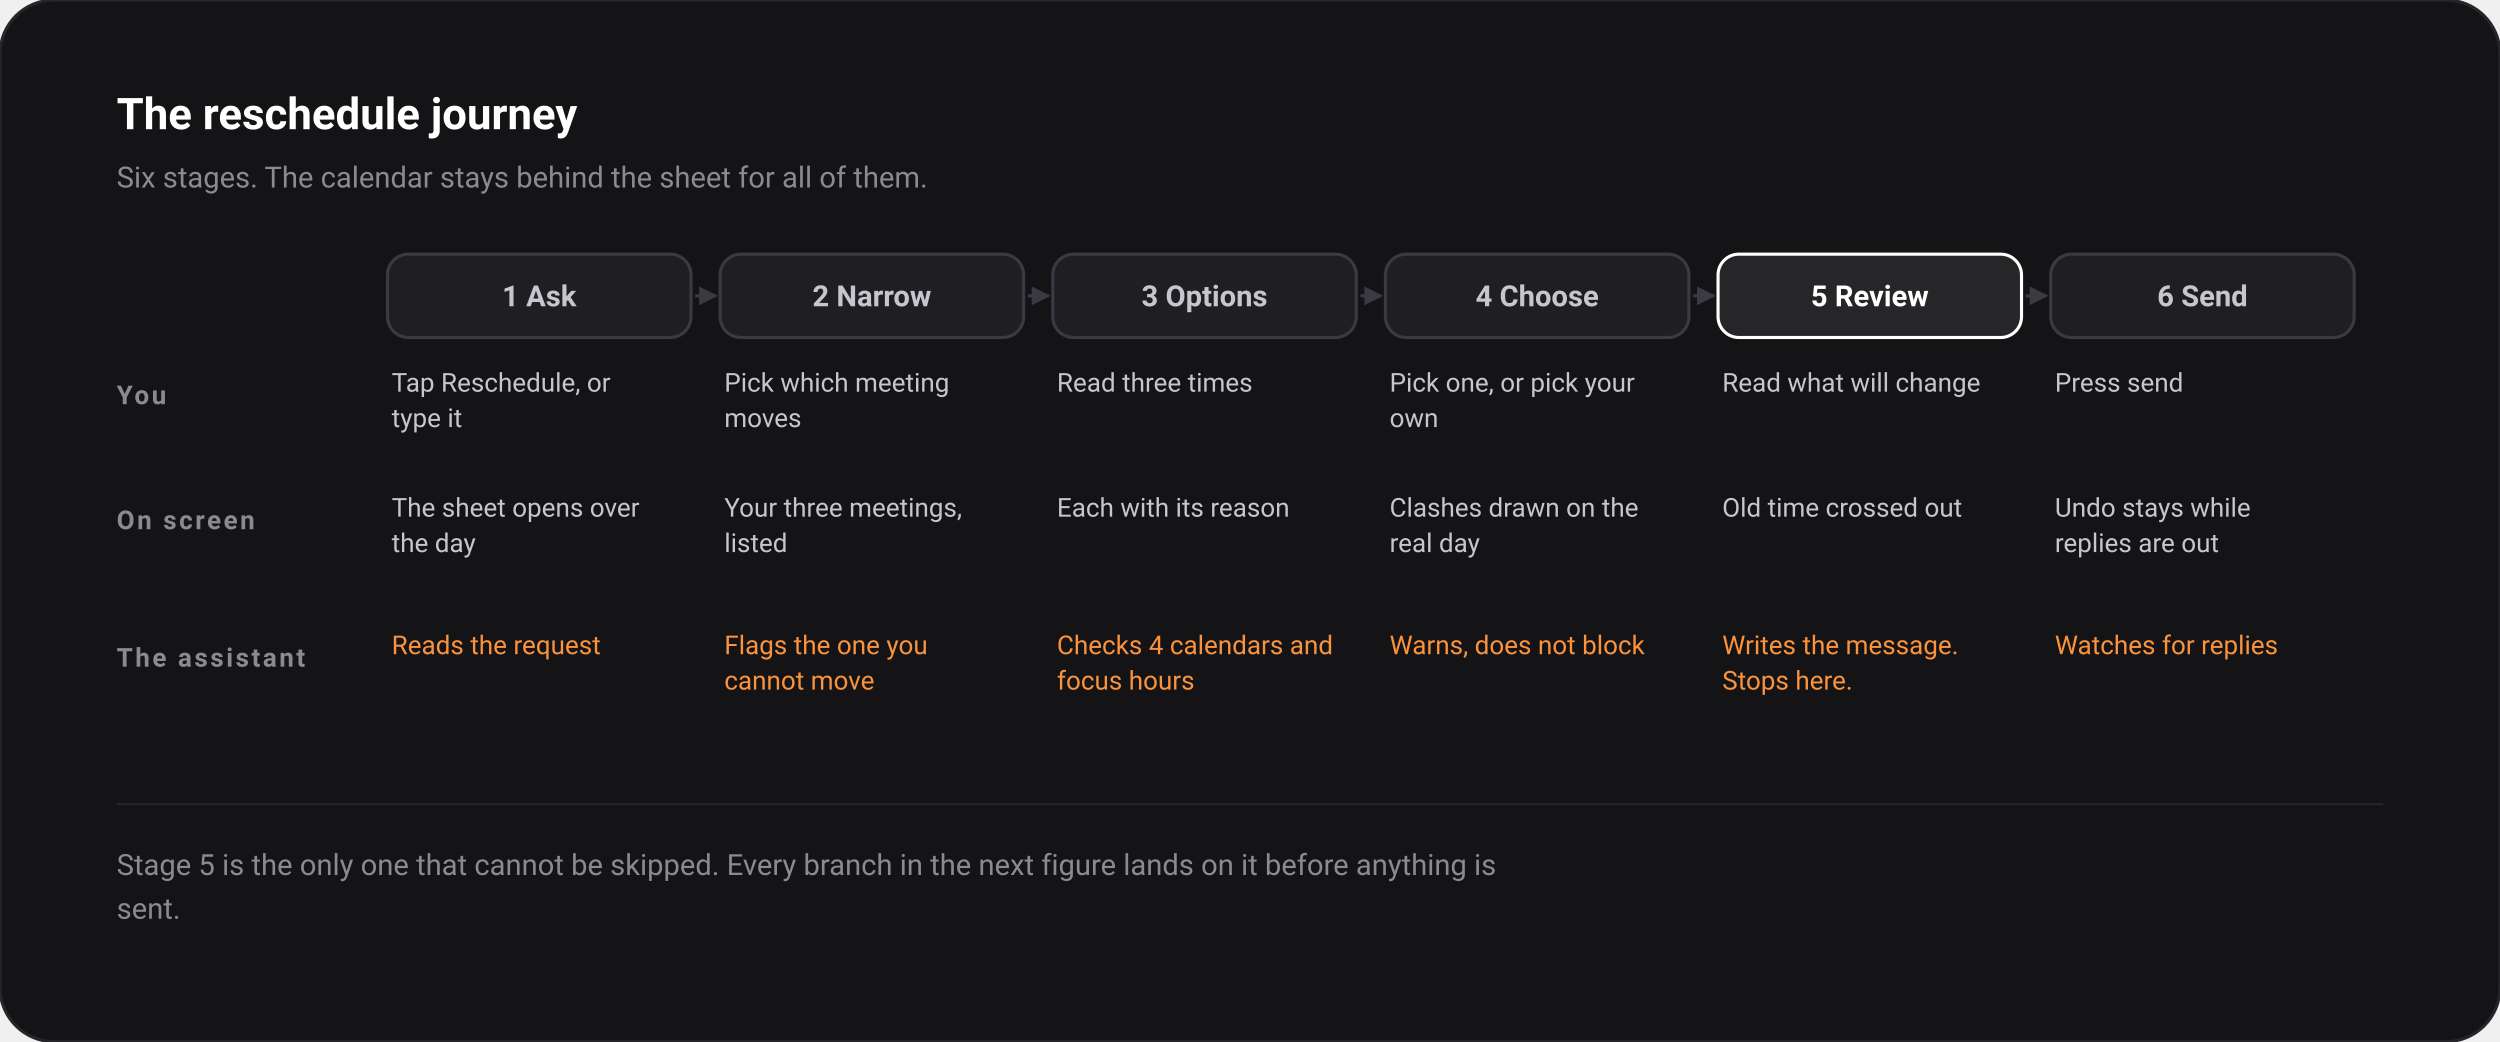
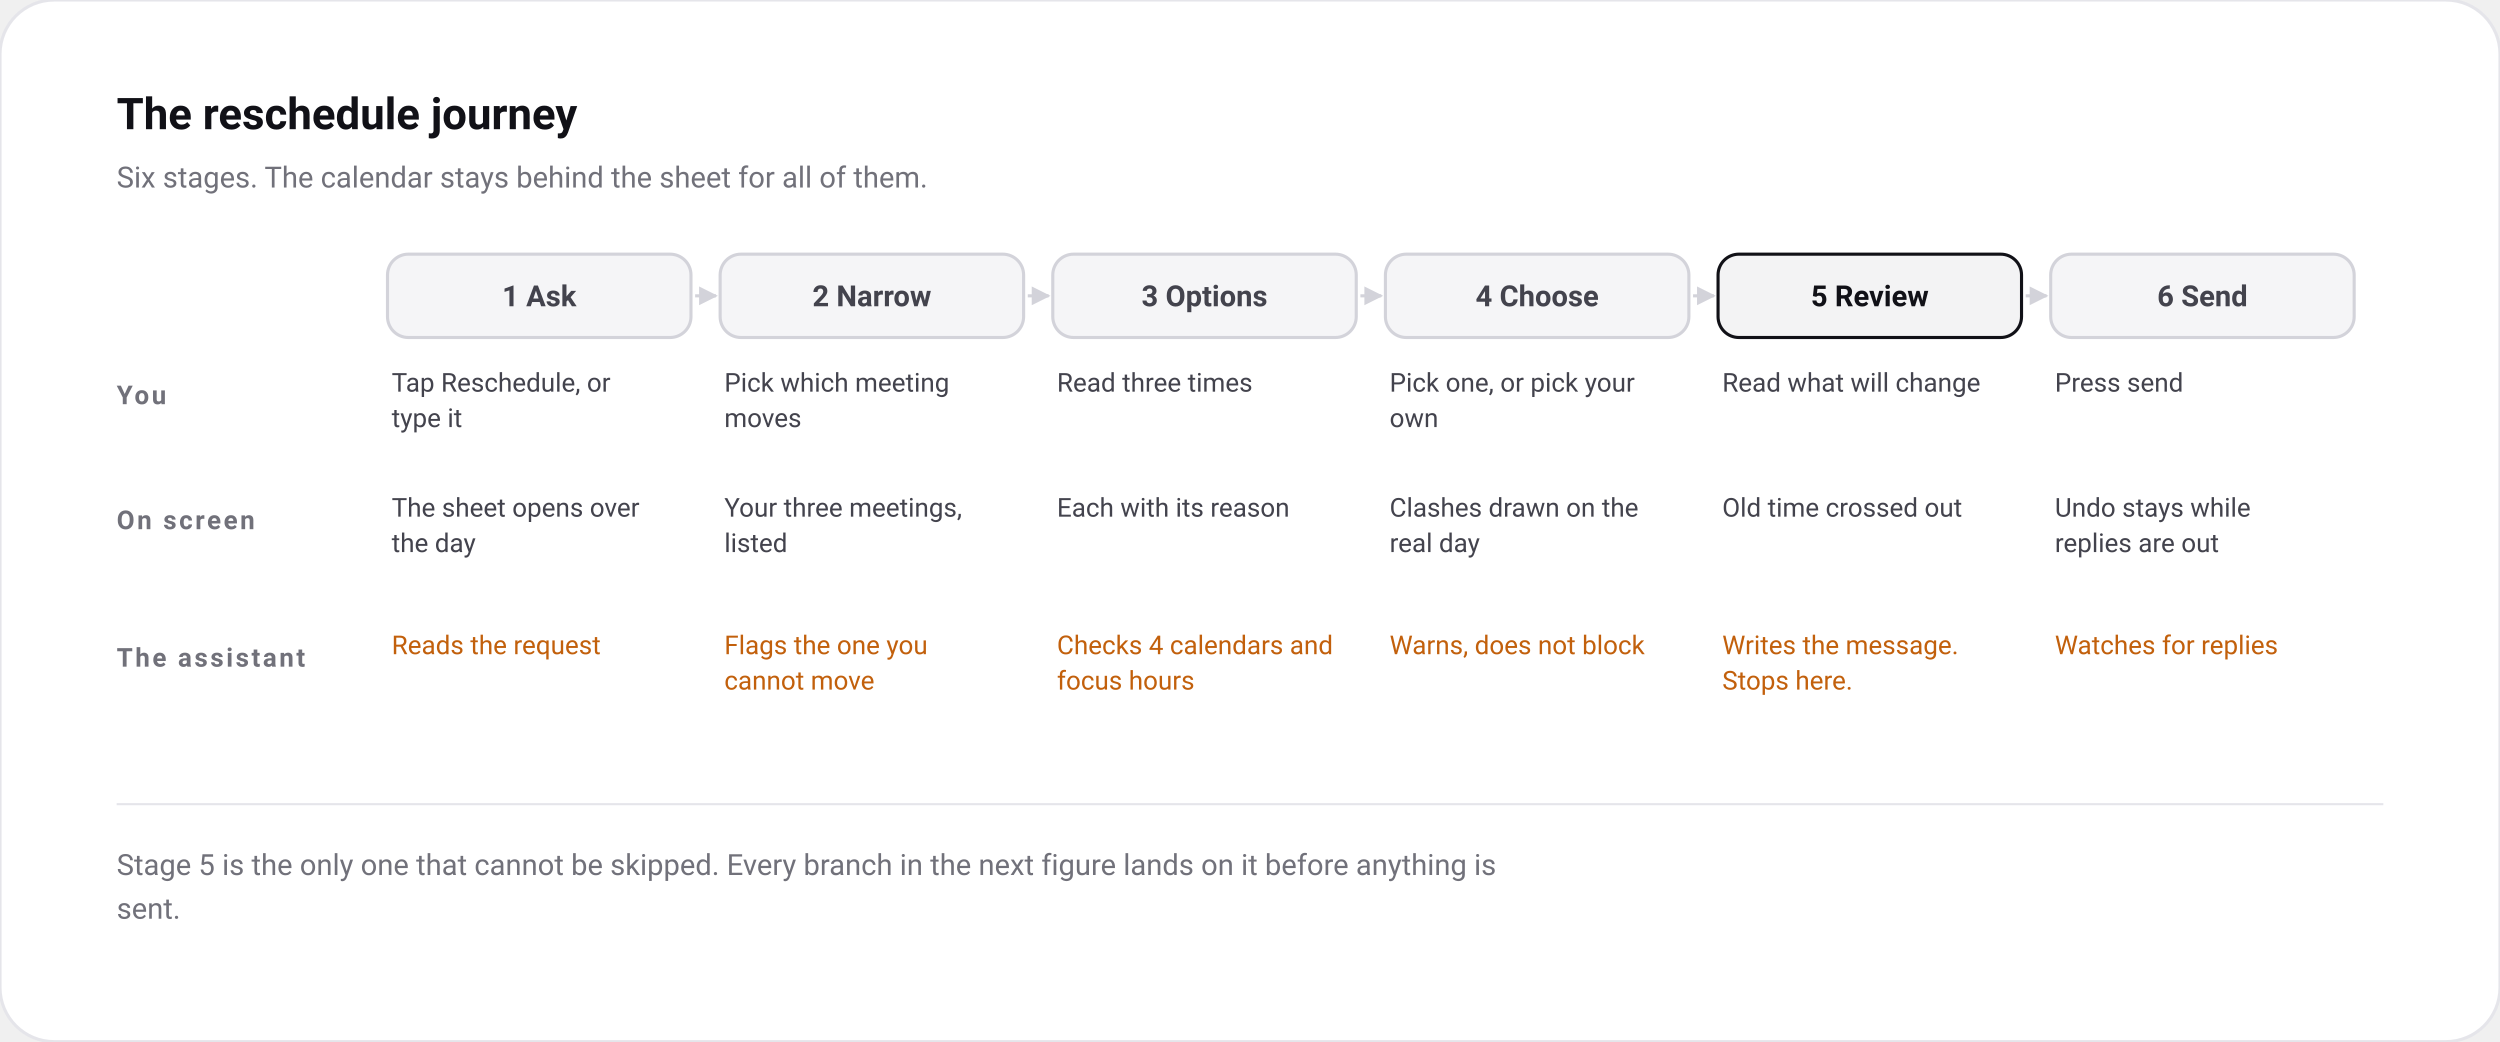
<svg xmlns="http://www.w3.org/2000/svg" viewBox="0 0 1200 500" width="1200" height="500" role="img">
-   <rect width="1200" height="500" rx="26" fill="#141416" stroke="#26262a" stroke-width="1.5" />
+   <rect width="1200" height="500" rx="26" fill="#ffffff" stroke="#e5e5ea" stroke-width="1.5" />
  <defs>
    <marker id="a" viewBox="0 0 10 10" refX="9" refY="5" markerWidth="6" markerHeight="6" orient="auto-start-reverse">
-       <path d="M0 0 L10 5 L0 10 z" fill="#3a3a42" />
+       <path d="M0 0 L10 5 L0 10 z" fill="#d3d3da" />
    </marker>
    <marker id="ao" viewBox="0 0 10 10" refX="9" refY="5" markerWidth="6" markerHeight="6" orient="auto-start-reverse">
-       <path d="M0 0 L10 5 L0 10 z" fill="#fb923c" />
+       <path d="M0 0 L10 5 L0 10 z" fill="#c2600c" />
    </marker>
  </defs>
-   <text x="56" y="62" font-family="system-ui,-apple-system,'Segoe UI',Roboto,Helvetica,Arial,sans-serif" font-size="21" font-weight="600" fill="#ffffff" text-anchor="start">The reschedule journey</text>
-   <text x="56" y="90" font-family="system-ui,-apple-system,'Segoe UI',Roboto,Helvetica,Arial,sans-serif" font-size="14" font-weight="400" fill="#8a8a92" text-anchor="start">Six stages. The calendar stays behind the sheet for all of them.</text>
-   <text x="56" y="194" font-family="system-ui,-apple-system,'Segoe UI',Roboto,Helvetica,Arial,sans-serif" font-size="12.5" font-weight="600" fill="#8a8a92" text-anchor="start" letter-spacing="1.2">You</text>
-   <text x="56" y="254" font-family="system-ui,-apple-system,'Segoe UI',Roboto,Helvetica,Arial,sans-serif" font-size="12.5" font-weight="600" fill="#8a8a92" text-anchor="start" letter-spacing="1.2">On screen</text>
-   <text x="56" y="320" font-family="system-ui,-apple-system,'Segoe UI',Roboto,Helvetica,Arial,sans-serif" font-size="12.5" font-weight="600" fill="#8a8a92" text-anchor="start" letter-spacing="1.2">The assistant</text>
-   <rect x="186" y="122" width="145.667" height="40" rx="10" fill="#1e1e23" stroke="#3a3a42" stroke-width="1.5" />
-   <text x="258.833" y="147" font-family="system-ui,-apple-system,'Segoe UI',Roboto,Helvetica,Arial,sans-serif" font-size="14" font-weight="600" fill="#c6c6cd" text-anchor="middle">1  Ask</text>
-   <text x="188" y="188" font-family="system-ui,-apple-system,'Segoe UI',Roboto,Helvetica,Arial,sans-serif" font-size="12.5" font-weight="400" fill="#c6c6cd" text-anchor="start">Tap Reschedule, or</text>
-   <text x="188" y="205" font-family="system-ui,-apple-system,'Segoe UI',Roboto,Helvetica,Arial,sans-serif" font-size="12.5" font-weight="400" fill="#c6c6cd" text-anchor="start">type it</text>
-   <text x="188" y="248" font-family="system-ui,-apple-system,'Segoe UI',Roboto,Helvetica,Arial,sans-serif" font-size="12.5" font-weight="400" fill="#c6c6cd" text-anchor="start">The sheet opens over</text>
-   <text x="188" y="265" font-family="system-ui,-apple-system,'Segoe UI',Roboto,Helvetica,Arial,sans-serif" font-size="12.5" font-weight="400" fill="#c6c6cd" text-anchor="start">the day</text>
-   <text x="188" y="314" font-family="system-ui,-apple-system,'Segoe UI',Roboto,Helvetica,Arial,sans-serif" font-size="12.5" font-weight="400" fill="#fb923c" text-anchor="start">Reads the request</text>
-   <line x1="333.667" y1="142" x2="343.667" y2="142" stroke="#3a3a42" stroke-width="1.5" marker-end="url(#a)" />
-   <rect x="345.667" y="122" width="145.667" height="40" rx="10" fill="#1e1e23" stroke="#3a3a42" stroke-width="1.5" />
-   <text x="418.5" y="147" font-family="system-ui,-apple-system,'Segoe UI',Roboto,Helvetica,Arial,sans-serif" font-size="14" font-weight="600" fill="#c6c6cd" text-anchor="middle">2  Narrow</text>
-   <text x="347.667" y="188" font-family="system-ui,-apple-system,'Segoe UI',Roboto,Helvetica,Arial,sans-serif" font-size="12.5" font-weight="400" fill="#c6c6cd" text-anchor="start">Pick which meeting</text>
-   <text x="347.667" y="205" font-family="system-ui,-apple-system,'Segoe UI',Roboto,Helvetica,Arial,sans-serif" font-size="12.5" font-weight="400" fill="#c6c6cd" text-anchor="start">moves</text>
-   <text x="347.667" y="248" font-family="system-ui,-apple-system,'Segoe UI',Roboto,Helvetica,Arial,sans-serif" font-size="12.5" font-weight="400" fill="#c6c6cd" text-anchor="start">Your three meetings,</text>
-   <text x="347.667" y="265" font-family="system-ui,-apple-system,'Segoe UI',Roboto,Helvetica,Arial,sans-serif" font-size="12.5" font-weight="400" fill="#c6c6cd" text-anchor="start">listed</text>
-   <text x="347.667" y="314" font-family="system-ui,-apple-system,'Segoe UI',Roboto,Helvetica,Arial,sans-serif" font-size="12.5" font-weight="400" fill="#fb923c" text-anchor="start">Flags the one you</text>
-   <text x="347.667" y="331" font-family="system-ui,-apple-system,'Segoe UI',Roboto,Helvetica,Arial,sans-serif" font-size="12.5" font-weight="400" fill="#fb923c" text-anchor="start">cannot move</text>
-   <line x1="493.333" y1="142" x2="503.333" y2="142" stroke="#3a3a42" stroke-width="1.5" marker-end="url(#a)" />
-   <rect x="505.333" y="122" width="145.667" height="40" rx="10" fill="#1e1e23" stroke="#3a3a42" stroke-width="1.5" />
-   <text x="578.167" y="147" font-family="system-ui,-apple-system,'Segoe UI',Roboto,Helvetica,Arial,sans-serif" font-size="14" font-weight="600" fill="#c6c6cd" text-anchor="middle">3  Options</text>
-   <text x="507.333" y="188" font-family="system-ui,-apple-system,'Segoe UI',Roboto,Helvetica,Arial,sans-serif" font-size="12.5" font-weight="400" fill="#c6c6cd" text-anchor="start">Read three times</text>
-   <text x="507.333" y="248" font-family="system-ui,-apple-system,'Segoe UI',Roboto,Helvetica,Arial,sans-serif" font-size="12.5" font-weight="400" fill="#c6c6cd" text-anchor="start">Each with its reason</text>
-   <text x="507.333" y="314" font-family="system-ui,-apple-system,'Segoe UI',Roboto,Helvetica,Arial,sans-serif" font-size="12.5" font-weight="400" fill="#fb923c" text-anchor="start">Checks 4 calendars and</text>
-   <text x="507.333" y="331" font-family="system-ui,-apple-system,'Segoe UI',Roboto,Helvetica,Arial,sans-serif" font-size="12.5" font-weight="400" fill="#fb923c" text-anchor="start">focus hours</text>
-   <line x1="653" y1="142" x2="663" y2="142" stroke="#3a3a42" stroke-width="1.5" marker-end="url(#a)" />
-   <rect x="665" y="122" width="145.667" height="40" rx="10" fill="#1e1e23" stroke="#3a3a42" stroke-width="1.5" />
-   <text x="737.833" y="147" font-family="system-ui,-apple-system,'Segoe UI',Roboto,Helvetica,Arial,sans-serif" font-size="14" font-weight="600" fill="#c6c6cd" text-anchor="middle">4  Choose</text>
-   <text x="667" y="188" font-family="system-ui,-apple-system,'Segoe UI',Roboto,Helvetica,Arial,sans-serif" font-size="12.5" font-weight="400" fill="#c6c6cd" text-anchor="start">Pick one, or pick your</text>
-   <text x="667" y="205" font-family="system-ui,-apple-system,'Segoe UI',Roboto,Helvetica,Arial,sans-serif" font-size="12.5" font-weight="400" fill="#c6c6cd" text-anchor="start">own</text>
-   <text x="667" y="248" font-family="system-ui,-apple-system,'Segoe UI',Roboto,Helvetica,Arial,sans-serif" font-size="12.5" font-weight="400" fill="#c6c6cd" text-anchor="start">Clashes drawn on the</text>
-   <text x="667" y="265" font-family="system-ui,-apple-system,'Segoe UI',Roboto,Helvetica,Arial,sans-serif" font-size="12.5" font-weight="400" fill="#c6c6cd" text-anchor="start">real day</text>
-   <text x="667" y="314" font-family="system-ui,-apple-system,'Segoe UI',Roboto,Helvetica,Arial,sans-serif" font-size="12.5" font-weight="400" fill="#fb923c" text-anchor="start">Warns, does not block</text>
-   <line x1="812.667" y1="142" x2="822.667" y2="142" stroke="#3a3a42" stroke-width="1.5" marker-end="url(#a)" />
-   <rect x="824.667" y="122" width="145.667" height="40" rx="10" fill="rgba(255,255,255,0.08)" stroke="#ffffff" stroke-width="1.5" />
-   <text x="897.5" y="147" font-family="system-ui,-apple-system,'Segoe UI',Roboto,Helvetica,Arial,sans-serif" font-size="14" font-weight="600" fill="#ffffff" text-anchor="middle">5  Review</text>
-   <text x="826.667" y="188" font-family="system-ui,-apple-system,'Segoe UI',Roboto,Helvetica,Arial,sans-serif" font-size="12.5" font-weight="400" fill="#c6c6cd" text-anchor="start">Read what will change</text>
-   <text x="826.667" y="248" font-family="system-ui,-apple-system,'Segoe UI',Roboto,Helvetica,Arial,sans-serif" font-size="12.5" font-weight="400" fill="#c6c6cd" text-anchor="start">Old time crossed out</text>
-   <text x="826.667" y="314" font-family="system-ui,-apple-system,'Segoe UI',Roboto,Helvetica,Arial,sans-serif" font-size="12.5" font-weight="400" fill="#fb923c" text-anchor="start">Writes the message.</text>
-   <text x="826.667" y="331" font-family="system-ui,-apple-system,'Segoe UI',Roboto,Helvetica,Arial,sans-serif" font-size="12.5" font-weight="400" fill="#fb923c" text-anchor="start">Stops here.</text>
-   <line x1="972.333" y1="142" x2="982.333" y2="142" stroke="#3a3a42" stroke-width="1.5" marker-end="url(#a)" />
-   <rect x="984.333" y="122" width="145.667" height="40" rx="10" fill="#1e1e23" stroke="#3a3a42" stroke-width="1.5" />
-   <text x="1057.167" y="147" font-family="system-ui,-apple-system,'Segoe UI',Roboto,Helvetica,Arial,sans-serif" font-size="14" font-weight="600" fill="#c6c6cd" text-anchor="middle">6  Send</text>
-   <text x="986.333" y="188" font-family="system-ui,-apple-system,'Segoe UI',Roboto,Helvetica,Arial,sans-serif" font-size="12.5" font-weight="400" fill="#c6c6cd" text-anchor="start">Press send</text>
-   <text x="986.333" y="248" font-family="system-ui,-apple-system,'Segoe UI',Roboto,Helvetica,Arial,sans-serif" font-size="12.5" font-weight="400" fill="#c6c6cd" text-anchor="start">Undo stays while</text>
-   <text x="986.333" y="265" font-family="system-ui,-apple-system,'Segoe UI',Roboto,Helvetica,Arial,sans-serif" font-size="12.5" font-weight="400" fill="#c6c6cd" text-anchor="start">replies are out</text>
-   <text x="986.333" y="314" font-family="system-ui,-apple-system,'Segoe UI',Roboto,Helvetica,Arial,sans-serif" font-size="12.5" font-weight="400" fill="#fb923c" text-anchor="start">Watches for replies</text>
-   <line x1="56" y1="386" x2="1144" y2="386" stroke="#26262a" />
-   <text x="56" y="420" font-family="system-ui,-apple-system,'Segoe UI',Roboto,Helvetica,Arial,sans-serif" font-size="14" font-weight="400" fill="#8a8a92" text-anchor="start">Stage 5 is the only one that cannot be skipped. Every branch in the next figure lands on it before anything is</text>
-   <text x="56" y="441" font-family="system-ui,-apple-system,'Segoe UI',Roboto,Helvetica,Arial,sans-serif" font-size="14" font-weight="400" fill="#8a8a92" text-anchor="start">sent.</text>
+   <text x="56" y="62" font-family="system-ui,-apple-system,'Segoe UI',Roboto,Helvetica,Arial,sans-serif" font-size="21" font-weight="600" fill="#111117" text-anchor="start">The reschedule journey</text>
+   <text x="56" y="90" font-family="system-ui,-apple-system,'Segoe UI',Roboto,Helvetica,Arial,sans-serif" font-size="14" font-weight="400" fill="#71717a" text-anchor="start">Six stages. The calendar stays behind the sheet for all of them.</text>
+   <text x="56" y="194" font-family="system-ui,-apple-system,'Segoe UI',Roboto,Helvetica,Arial,sans-serif" font-size="12.5" font-weight="600" fill="#71717a" text-anchor="start" letter-spacing="1.2">You</text>
+   <text x="56" y="254" font-family="system-ui,-apple-system,'Segoe UI',Roboto,Helvetica,Arial,sans-serif" font-size="12.5" font-weight="600" fill="#71717a" text-anchor="start" letter-spacing="1.2">On screen</text>
+   <text x="56" y="320" font-family="system-ui,-apple-system,'Segoe UI',Roboto,Helvetica,Arial,sans-serif" font-size="12.5" font-weight="600" fill="#71717a" text-anchor="start" letter-spacing="1.2">The assistant</text>
+   <rect x="186" y="122" width="145.667" height="40" rx="10" fill="#f5f5f7" stroke="#d3d3da" stroke-width="1.5" />
+   <text x="258.833" y="147" font-family="system-ui,-apple-system,'Segoe UI',Roboto,Helvetica,Arial,sans-serif" font-size="14" font-weight="600" fill="#43434d" text-anchor="middle">1  Ask</text>
+   <text x="188" y="188" font-family="system-ui,-apple-system,'Segoe UI',Roboto,Helvetica,Arial,sans-serif" font-size="12.5" font-weight="400" fill="#43434d" text-anchor="start">Tap Reschedule, or</text>
+   <text x="188" y="205" font-family="system-ui,-apple-system,'Segoe UI',Roboto,Helvetica,Arial,sans-serif" font-size="12.5" font-weight="400" fill="#43434d" text-anchor="start">type it</text>
+   <text x="188" y="248" font-family="system-ui,-apple-system,'Segoe UI',Roboto,Helvetica,Arial,sans-serif" font-size="12.5" font-weight="400" fill="#43434d" text-anchor="start">The sheet opens over</text>
+   <text x="188" y="265" font-family="system-ui,-apple-system,'Segoe UI',Roboto,Helvetica,Arial,sans-serif" font-size="12.5" font-weight="400" fill="#43434d" text-anchor="start">the day</text>
+   <text x="188" y="314" font-family="system-ui,-apple-system,'Segoe UI',Roboto,Helvetica,Arial,sans-serif" font-size="12.5" font-weight="400" fill="#c2600c" text-anchor="start">Reads the request</text>
+   <line x1="333.667" y1="142" x2="343.667" y2="142" stroke="#d3d3da" stroke-width="1.5" marker-end="url(#a)" />
+   <rect x="345.667" y="122" width="145.667" height="40" rx="10" fill="#f5f5f7" stroke="#d3d3da" stroke-width="1.5" />
+   <text x="418.5" y="147" font-family="system-ui,-apple-system,'Segoe UI',Roboto,Helvetica,Arial,sans-serif" font-size="14" font-weight="600" fill="#43434d" text-anchor="middle">2  Narrow</text>
+   <text x="347.667" y="188" font-family="system-ui,-apple-system,'Segoe UI',Roboto,Helvetica,Arial,sans-serif" font-size="12.5" font-weight="400" fill="#43434d" text-anchor="start">Pick which meeting</text>
+   <text x="347.667" y="205" font-family="system-ui,-apple-system,'Segoe UI',Roboto,Helvetica,Arial,sans-serif" font-size="12.5" font-weight="400" fill="#43434d" text-anchor="start">moves</text>
+   <text x="347.667" y="248" font-family="system-ui,-apple-system,'Segoe UI',Roboto,Helvetica,Arial,sans-serif" font-size="12.5" font-weight="400" fill="#43434d" text-anchor="start">Your three meetings,</text>
+   <text x="347.667" y="265" font-family="system-ui,-apple-system,'Segoe UI',Roboto,Helvetica,Arial,sans-serif" font-size="12.5" font-weight="400" fill="#43434d" text-anchor="start">listed</text>
+   <text x="347.667" y="314" font-family="system-ui,-apple-system,'Segoe UI',Roboto,Helvetica,Arial,sans-serif" font-size="12.5" font-weight="400" fill="#c2600c" text-anchor="start">Flags the one you</text>
+   <text x="347.667" y="331" font-family="system-ui,-apple-system,'Segoe UI',Roboto,Helvetica,Arial,sans-serif" font-size="12.5" font-weight="400" fill="#c2600c" text-anchor="start">cannot move</text>
+   <line x1="493.333" y1="142" x2="503.333" y2="142" stroke="#d3d3da" stroke-width="1.5" marker-end="url(#a)" />
+   <rect x="505.333" y="122" width="145.667" height="40" rx="10" fill="#f5f5f7" stroke="#d3d3da" stroke-width="1.5" />
+   <text x="578.167" y="147" font-family="system-ui,-apple-system,'Segoe UI',Roboto,Helvetica,Arial,sans-serif" font-size="14" font-weight="600" fill="#43434d" text-anchor="middle">3  Options</text>
+   <text x="507.333" y="188" font-family="system-ui,-apple-system,'Segoe UI',Roboto,Helvetica,Arial,sans-serif" font-size="12.5" font-weight="400" fill="#43434d" text-anchor="start">Read three times</text>
+   <text x="507.333" y="248" font-family="system-ui,-apple-system,'Segoe UI',Roboto,Helvetica,Arial,sans-serif" font-size="12.5" font-weight="400" fill="#43434d" text-anchor="start">Each with its reason</text>
+   <text x="507.333" y="314" font-family="system-ui,-apple-system,'Segoe UI',Roboto,Helvetica,Arial,sans-serif" font-size="12.5" font-weight="400" fill="#c2600c" text-anchor="start">Checks 4 calendars and</text>
+   <text x="507.333" y="331" font-family="system-ui,-apple-system,'Segoe UI',Roboto,Helvetica,Arial,sans-serif" font-size="12.5" font-weight="400" fill="#c2600c" text-anchor="start">focus hours</text>
+   <line x1="653" y1="142" x2="663" y2="142" stroke="#d3d3da" stroke-width="1.5" marker-end="url(#a)" />
+   <rect x="665" y="122" width="145.667" height="40" rx="10" fill="#f5f5f7" stroke="#d3d3da" stroke-width="1.5" />
+   <text x="737.833" y="147" font-family="system-ui,-apple-system,'Segoe UI',Roboto,Helvetica,Arial,sans-serif" font-size="14" font-weight="600" fill="#43434d" text-anchor="middle">4  Choose</text>
+   <text x="667" y="188" font-family="system-ui,-apple-system,'Segoe UI',Roboto,Helvetica,Arial,sans-serif" font-size="12.5" font-weight="400" fill="#43434d" text-anchor="start">Pick one, or pick your</text>
+   <text x="667" y="205" font-family="system-ui,-apple-system,'Segoe UI',Roboto,Helvetica,Arial,sans-serif" font-size="12.5" font-weight="400" fill="#43434d" text-anchor="start">own</text>
+   <text x="667" y="248" font-family="system-ui,-apple-system,'Segoe UI',Roboto,Helvetica,Arial,sans-serif" font-size="12.5" font-weight="400" fill="#43434d" text-anchor="start">Clashes drawn on the</text>
+   <text x="667" y="265" font-family="system-ui,-apple-system,'Segoe UI',Roboto,Helvetica,Arial,sans-serif" font-size="12.5" font-weight="400" fill="#43434d" text-anchor="start">real day</text>
+   <text x="667" y="314" font-family="system-ui,-apple-system,'Segoe UI',Roboto,Helvetica,Arial,sans-serif" font-size="12.5" font-weight="400" fill="#c2600c" text-anchor="start">Warns, does not block</text>
+   <line x1="812.667" y1="142" x2="822.667" y2="142" stroke="#d3d3da" stroke-width="1.5" marker-end="url(#a)" />
+   <rect x="824.667" y="122" width="145.667" height="40" rx="10" fill="rgba(17,17,23,0.05)" stroke="#111117" stroke-width="1.5" />
+   <text x="897.5" y="147" font-family="system-ui,-apple-system,'Segoe UI',Roboto,Helvetica,Arial,sans-serif" font-size="14" font-weight="600" fill="#111117" text-anchor="middle">5  Review</text>
+   <text x="826.667" y="188" font-family="system-ui,-apple-system,'Segoe UI',Roboto,Helvetica,Arial,sans-serif" font-size="12.5" font-weight="400" fill="#43434d" text-anchor="start">Read what will change</text>
+   <text x="826.667" y="248" font-family="system-ui,-apple-system,'Segoe UI',Roboto,Helvetica,Arial,sans-serif" font-size="12.5" font-weight="400" fill="#43434d" text-anchor="start">Old time crossed out</text>
+   <text x="826.667" y="314" font-family="system-ui,-apple-system,'Segoe UI',Roboto,Helvetica,Arial,sans-serif" font-size="12.5" font-weight="400" fill="#c2600c" text-anchor="start">Writes the message.</text>
+   <text x="826.667" y="331" font-family="system-ui,-apple-system,'Segoe UI',Roboto,Helvetica,Arial,sans-serif" font-size="12.5" font-weight="400" fill="#c2600c" text-anchor="start">Stops here.</text>
+   <line x1="972.333" y1="142" x2="982.333" y2="142" stroke="#d3d3da" stroke-width="1.5" marker-end="url(#a)" />
+   <rect x="984.333" y="122" width="145.667" height="40" rx="10" fill="#f5f5f7" stroke="#d3d3da" stroke-width="1.5" />
+   <text x="1057.167" y="147" font-family="system-ui,-apple-system,'Segoe UI',Roboto,Helvetica,Arial,sans-serif" font-size="14" font-weight="600" fill="#43434d" text-anchor="middle">6  Send</text>
+   <text x="986.333" y="188" font-family="system-ui,-apple-system,'Segoe UI',Roboto,Helvetica,Arial,sans-serif" font-size="12.5" font-weight="400" fill="#43434d" text-anchor="start">Press send</text>
+   <text x="986.333" y="248" font-family="system-ui,-apple-system,'Segoe UI',Roboto,Helvetica,Arial,sans-serif" font-size="12.5" font-weight="400" fill="#43434d" text-anchor="start">Undo stays while</text>
+   <text x="986.333" y="265" font-family="system-ui,-apple-system,'Segoe UI',Roboto,Helvetica,Arial,sans-serif" font-size="12.5" font-weight="400" fill="#43434d" text-anchor="start">replies are out</text>
+   <text x="986.333" y="314" font-family="system-ui,-apple-system,'Segoe UI',Roboto,Helvetica,Arial,sans-serif" font-size="12.5" font-weight="400" fill="#c2600c" text-anchor="start">Watches for replies</text>
+   <line x1="56" y1="386" x2="1144" y2="386" stroke="#e5e5ea" />
+   <text x="56" y="420" font-family="system-ui,-apple-system,'Segoe UI',Roboto,Helvetica,Arial,sans-serif" font-size="14" font-weight="400" fill="#71717a" text-anchor="start">Stage 5 is the only one that cannot be skipped. Every branch in the next figure lands on it before anything is</text>
+   <text x="56" y="441" font-family="system-ui,-apple-system,'Segoe UI',Roboto,Helvetica,Arial,sans-serif" font-size="14" font-weight="400" fill="#71717a" text-anchor="start">sent.</text>
</svg>
